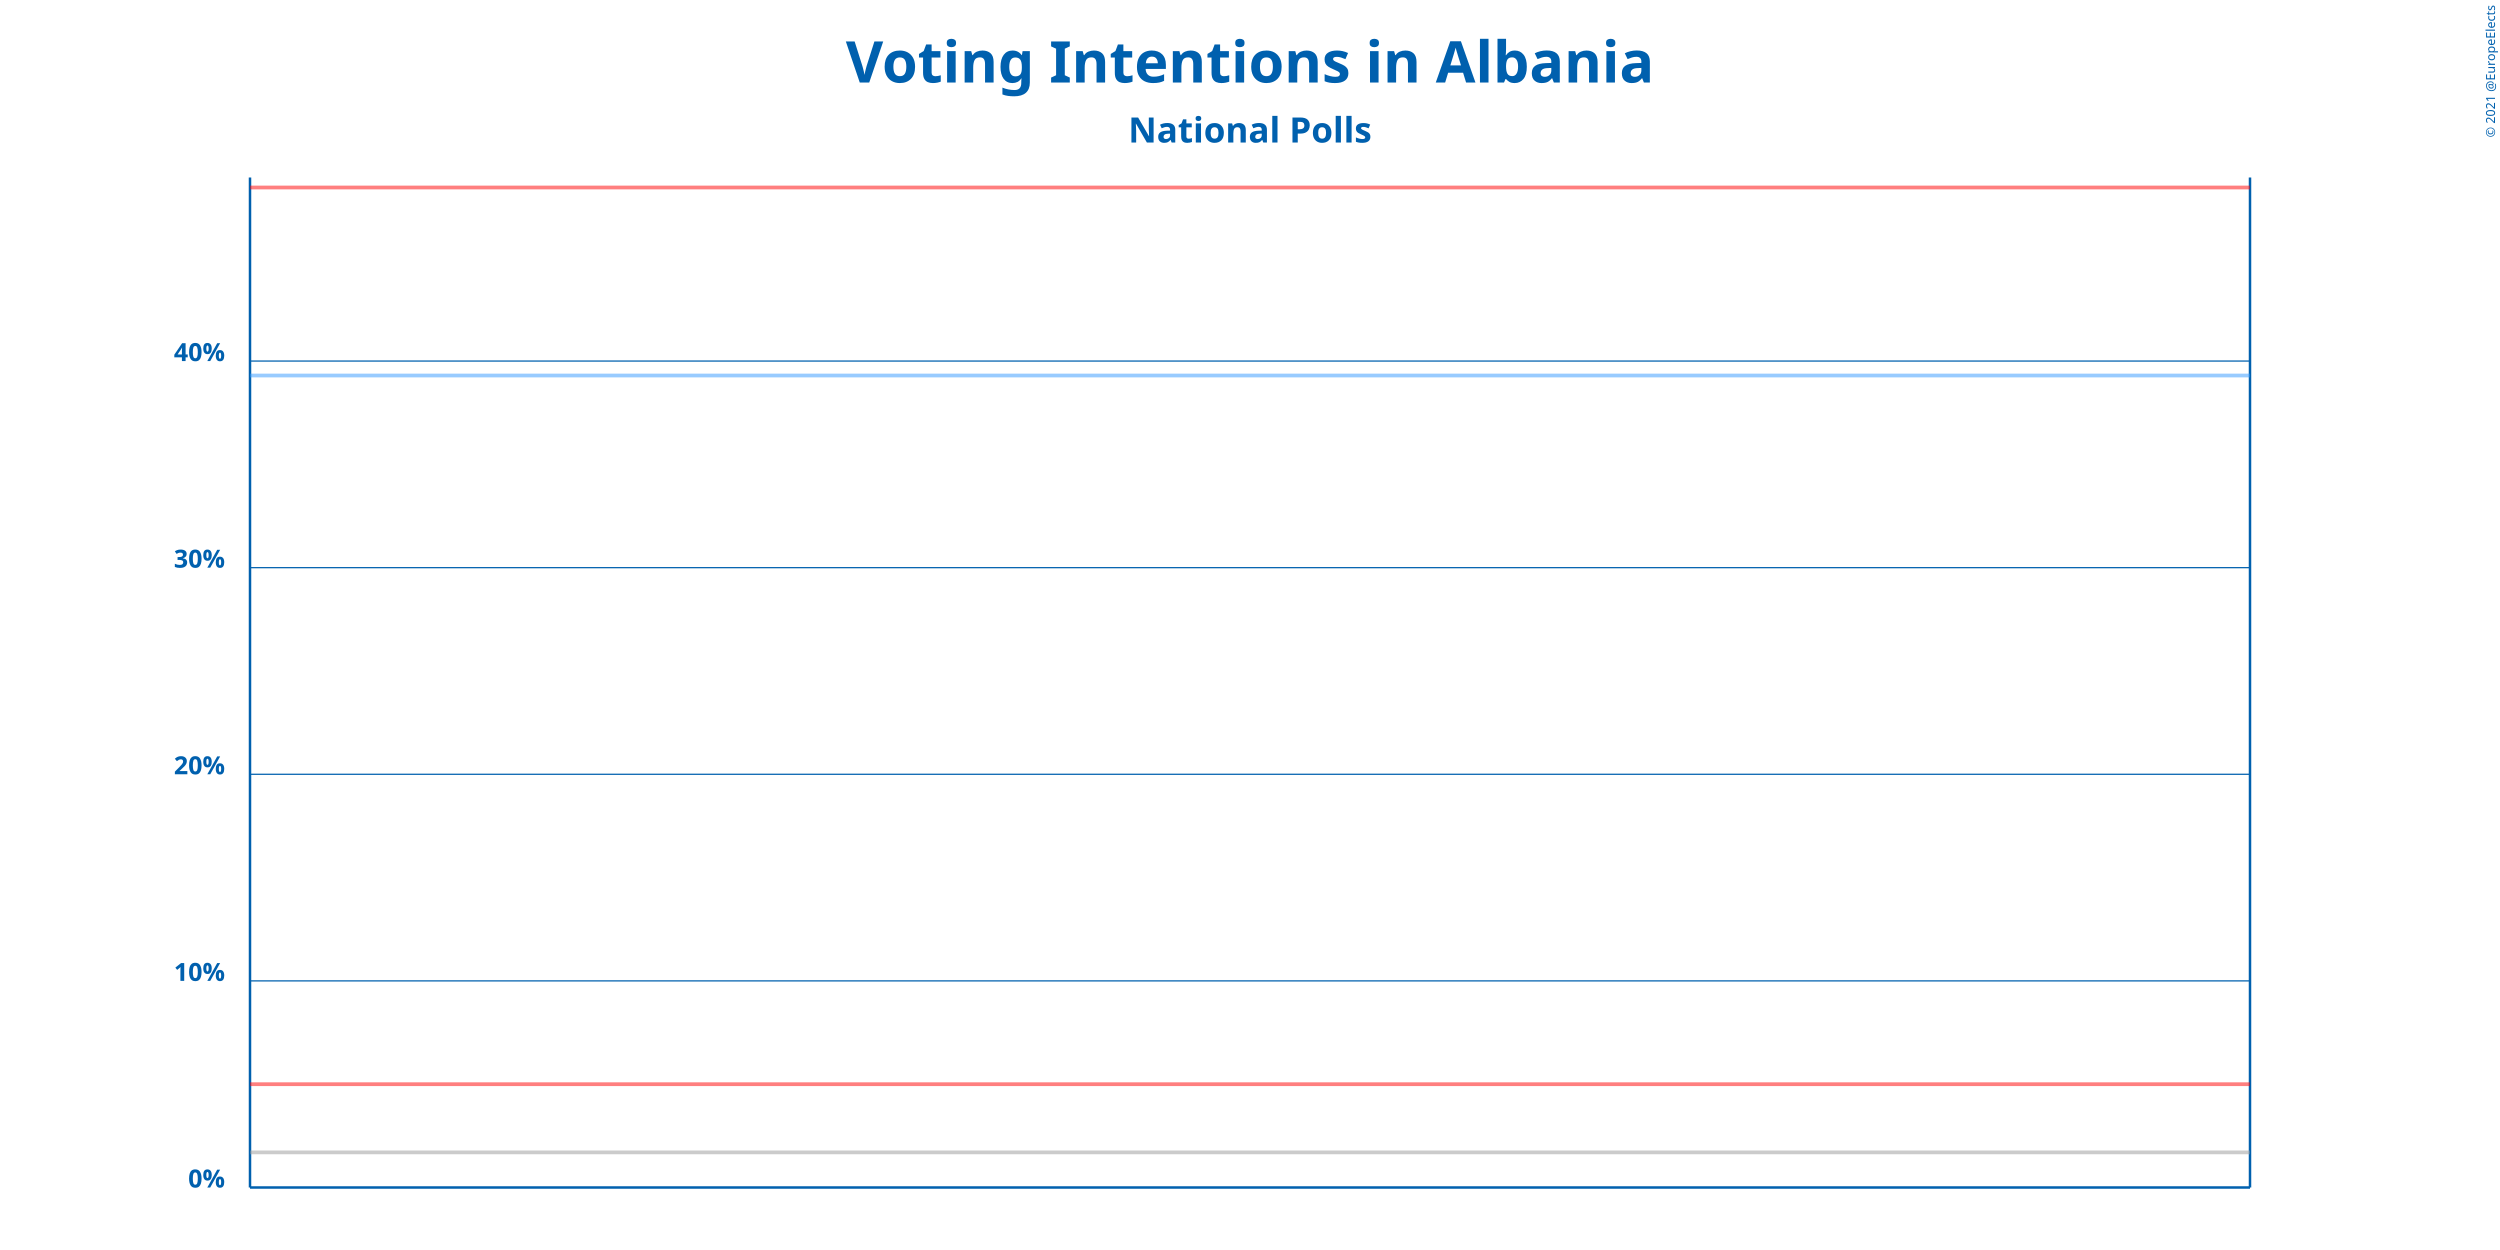
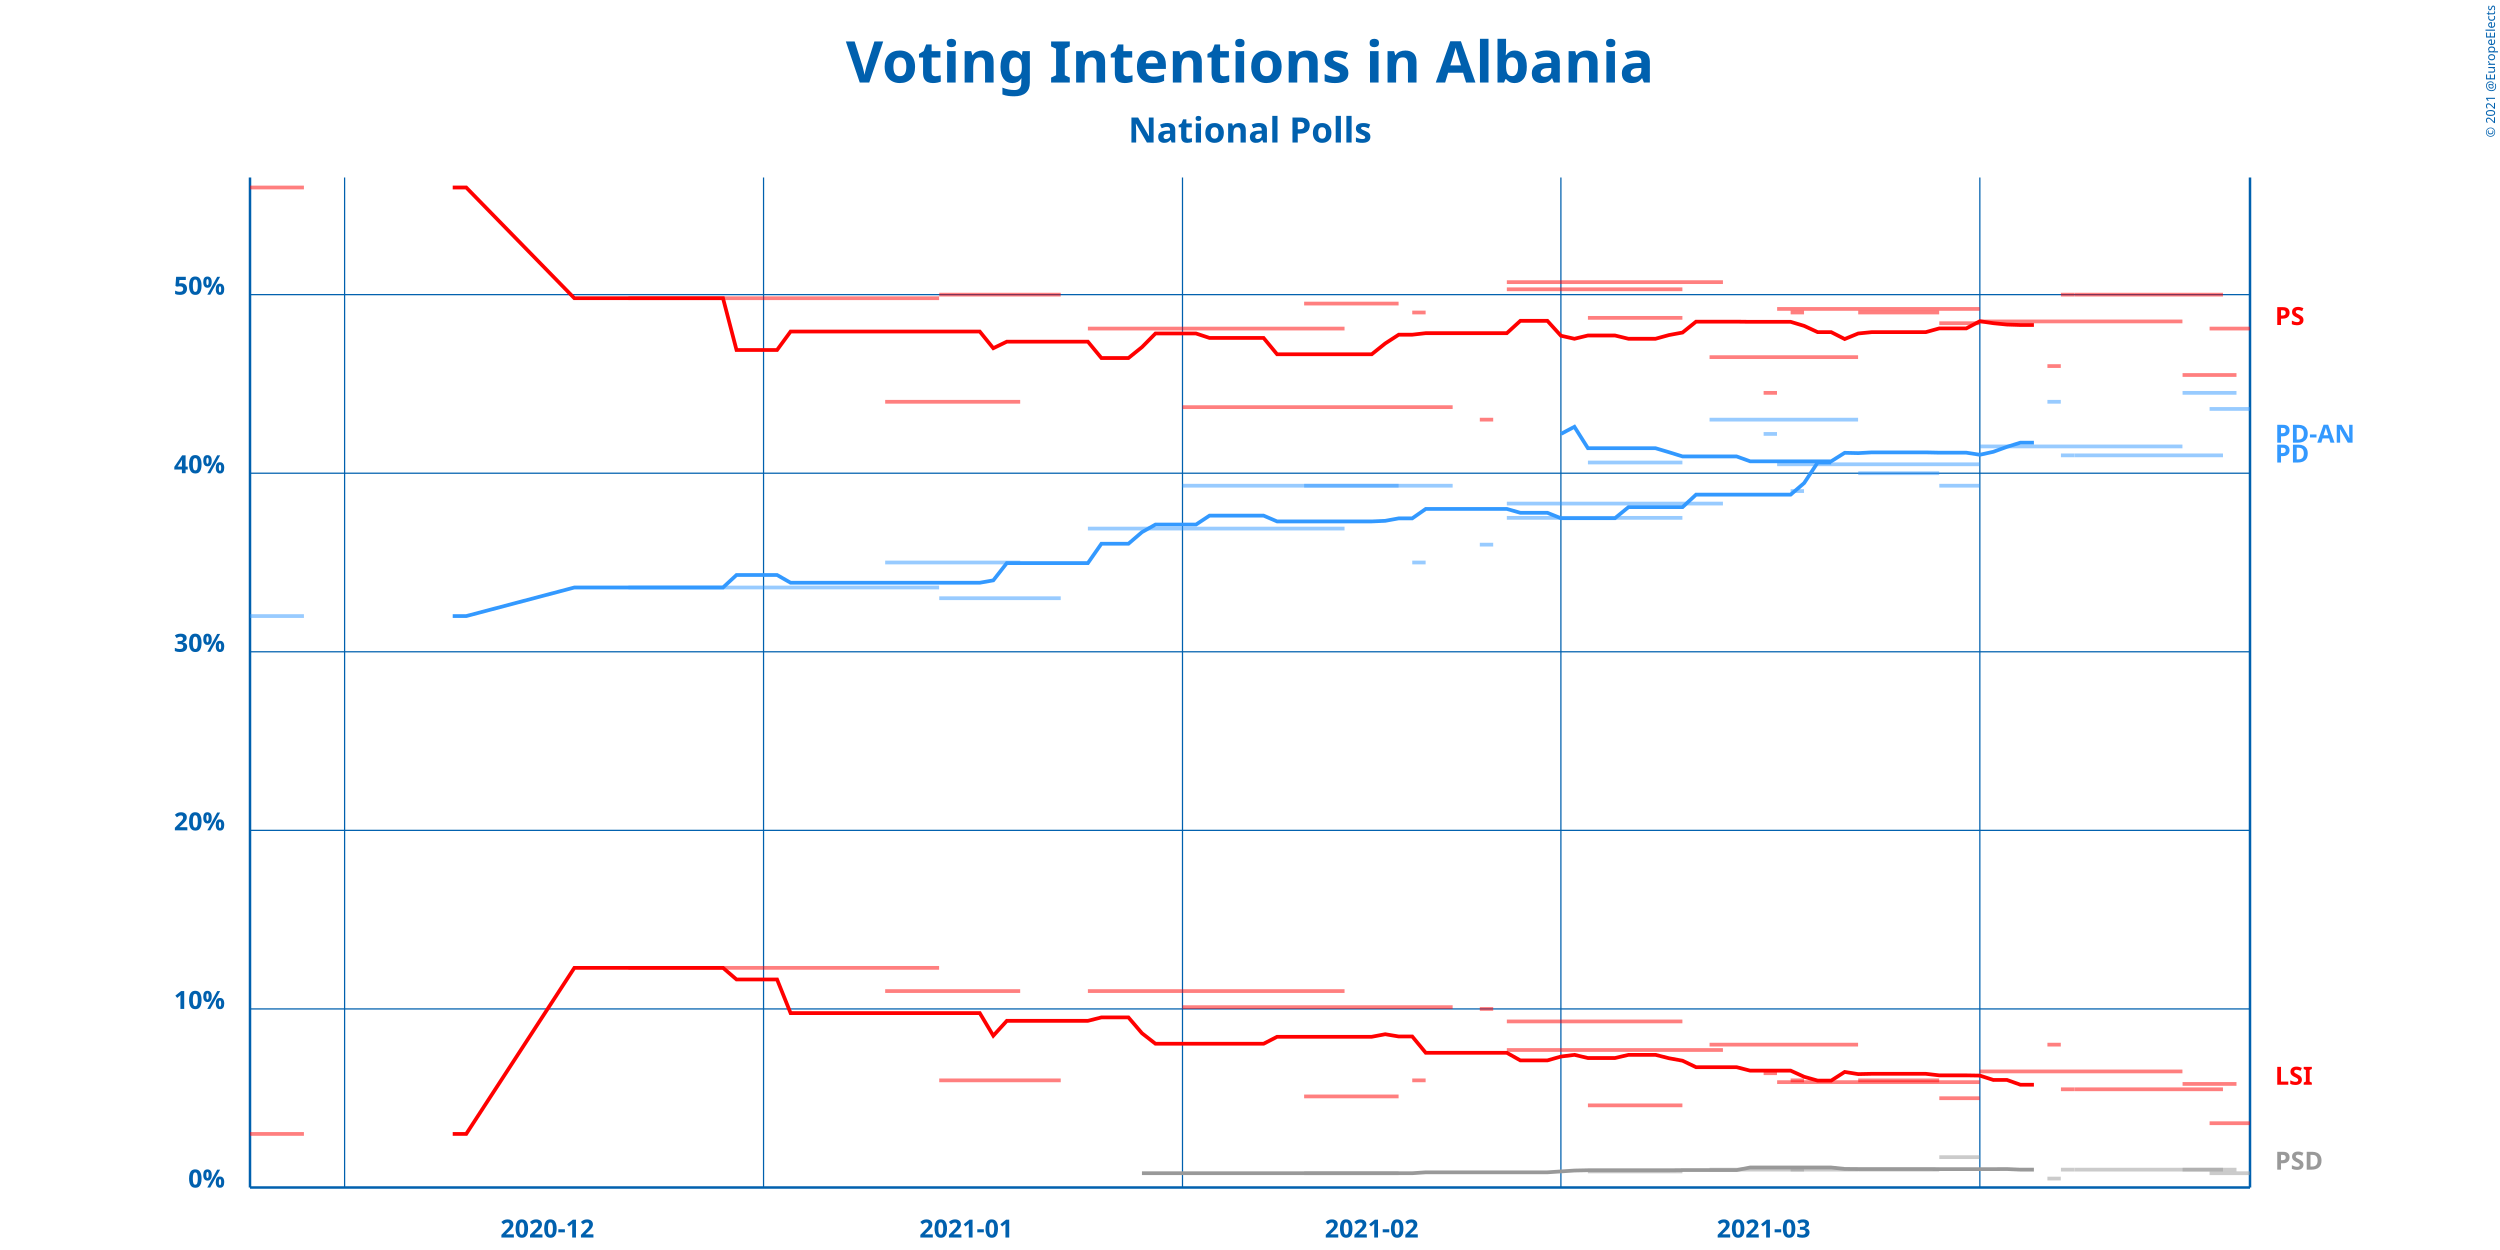
<svg HEIGHT="1000" WIDTH="2000">
  <rect fill="#FFFFFF" height="1000" stroke="none" width="2000" x="0" y="0" />
  <text fill="#0060AE" font-family="'Advent Pro'" font-size="46px" font-style="normal" font-weight="bold" text-align="center" text-anchor="middle" x="1000" y="66">Voting Intentions in Albania</text>
  <text fill="#0060AE" font-family="'Advent Pro'" font-size="28px" font-style="normal" font-weight="bold" text-align="center" text-anchor="middle" x="1000" y="114">National Polls</text>
  <text fill="#0060AE" font-family="'Advent Pro'" font-size="10px" font-style="normal" font-weight="normal" text-align="center" text-anchor="end" transform="rotate(270)" x="-4" y="1996">© 2021 @EuropeElects</text>
  <g>
    <g>
      <line stroke="#0060AE" stroke-width="2" x1="200.0" x2="1800.0" y1="950.0" y2="950.0" />
      <text fill="#0060AE" font-family="'Advent Pro'" font-size="20px" font-style="normal" font-weight="bold" text-align="center" text-anchor="end" x="180.0" y="950.0">0%</text>
      <line stroke="#0060AE" stroke-width="2" x1="200.0" x2="200.0" y1="950.0" y2="142.0" />
      <line stroke="#0060AE" stroke-width="2" x1="1800.0" x2="1800.0" y1="950.0" y2="142.0" />
-       <line stroke="#0060AE" stroke-width="1" x1="200.0" x2="1800.0" y1="784.711" y2="784.711" />
-       <text fill="#0060AE" font-family="'Advent Pro'" font-size="20px" font-style="normal" font-weight="bold" text-align="center" text-anchor="end" x="180.0" y="784.711">10%</text>
-       <line stroke="#0060AE" stroke-width="1" x1="200.0" x2="1800.0" y1="619.421" y2="619.421" />
-       <text fill="#0060AE" font-family="'Advent Pro'" font-size="20px" font-style="normal" font-weight="bold" text-align="center" text-anchor="end" x="180.0" y="619.421">20%</text>
-       <line stroke="#0060AE" stroke-width="1" x1="200.0" x2="1800.0" y1="454.132" y2="454.132" />
-       <text fill="#0060AE" font-family="'Advent Pro'" font-size="20px" font-style="normal" font-weight="bold" text-align="center" text-anchor="end" x="180.0" y="454.132">30%</text>
-       <line stroke="#0060AE" stroke-width="1" x1="200.0" x2="1800.0" y1="288.843" y2="288.843" />
-       <text fill="#0060AE" font-family="'Advent Pro'" font-size="20px" font-style="normal" font-weight="bold" text-align="center" text-anchor="end" x="180.0" y="288.843">40%</text>
+       <line stroke="#0060AE" stroke-width="1" x1="275.681" x2="275.681" y1="950.0" y2="142.0" />
+       <text fill="#0060AE" font-family="'Advent Pro'" font-size="20px" font-style="normal" font-weight="bold" text-align="center" text-anchor="middle" x="437.854" y="990.0">2020-12</text>
+       <line stroke="#0060AE" stroke-width="1" x1="610.839" x2="610.839" y1="950.0" y2="142.0" />
+       <text fill="#0060AE" font-family="'Advent Pro'" font-size="20px" font-style="normal" font-weight="bold" text-align="center" text-anchor="middle" x="773.012" y="990.0">2021-01</text>
+       <line stroke="#0060AE" stroke-width="1" x1="945.996" x2="945.996" y1="950.0" y2="142.0" />
+       <text fill="#0060AE" font-family="'Advent Pro'" font-size="20px" font-style="normal" font-weight="bold" text-align="center" text-anchor="middle" x="1097.358" y="990.0">2021-02</text>
+       <line stroke="#0060AE" stroke-width="1" x1="1248.72" x2="1248.72" y1="950.0" y2="142.0" />
+       <text fill="#0060AE" font-family="'Advent Pro'" font-size="20px" font-style="normal" font-weight="bold" text-align="center" text-anchor="middle" x="1410.893" y="990.0">2021-03</text>
+       <line stroke="#0060AE" stroke-width="1" x1="1583.877" x2="1583.877" y1="950.0" y2="142.0" />
+       <line stroke="#0060AE" stroke-width="1" x1="200.0" x2="1800.0" y1="807.143" y2="807.143" />
+       <text fill="#0060AE" font-family="'Advent Pro'" font-size="20px" font-style="normal" font-weight="bold" text-align="center" text-anchor="end" x="180.0" y="807.143">10%</text>
+       <line stroke="#0060AE" stroke-width="1" x1="200.0" x2="1800.0" y1="664.286" y2="664.286" />
+       <text fill="#0060AE" font-family="'Advent Pro'" font-size="20px" font-style="normal" font-weight="bold" text-align="center" text-anchor="end" x="180.0" y="664.286">20%</text>
+       <line stroke="#0060AE" stroke-width="1" x1="200.0" x2="1800.0" y1="521.429" y2="521.429" />
+       <text fill="#0060AE" font-family="'Advent Pro'" font-size="20px" font-style="normal" font-weight="bold" text-align="center" text-anchor="end" x="180.0" y="521.429">30%</text>
+       <line stroke="#0060AE" stroke-width="1" x1="200.0" x2="1800.0" y1="378.571" y2="378.571" />
+       <text fill="#0060AE" font-family="'Advent Pro'" font-size="20px" font-style="normal" font-weight="bold" text-align="center" text-anchor="end" x="180.0" y="378.571">40%</text>
+       <line stroke="#0060AE" stroke-width="1" x1="200.0" x2="1800.0" y1="235.714" y2="235.714" />
+       <text fill="#0060AE" font-family="'Advent Pro'" font-size="20px" font-style="normal" font-weight="bold" text-align="center" text-anchor="end" x="180.0" y="235.714">50%</text>
    </g>
    <g>
-       <line stroke="#FF0000" stroke-opacity="0.5" stroke-width="3" x1="200.0" x2="1800.0" y1="150.0" y2="150.0" />
-       <line stroke="#3399FF" stroke-opacity="0.5" stroke-width="3" x1="200.0" x2="1800.0" y1="300.413" y2="300.413" />
-       <line stroke="#FF0000" stroke-opacity="0.5" stroke-width="3" x1="200.0" x2="1800.0" y1="867.355" y2="867.355" />
-       <line stroke="#999999" stroke-opacity="0.5" stroke-width="3" x1="200.0" x2="1800.0" y1="921.901" y2="921.901" />
-       <line stroke-opacity="0.5" stroke-width="3" x1="200.0" x2="1800.0" y1="864.05" y2="864.05" />
+       <line stroke="#FF0000" stroke-opacity="0.5" stroke-width="3" x1="1767.673" x2="1800.0" y1="262.857" y2="262.857" />
+       <line stroke="#3399FF" stroke-opacity="0.5" stroke-width="3" x1="1767.673" x2="1800.0" y1="327.143" y2="327.143" />
+       <line stroke="#FF0000" stroke-opacity="0.5" stroke-width="3" x1="1767.673" x2="1800.0" y1="898.571" y2="898.571" />
+       <line stroke="#999999" stroke-opacity="0.5" stroke-width="3" x1="1767.673" x2="1800.0" y1="938.571" y2="938.571" />
+       <line stroke="#FF0000" stroke-opacity="0.5" stroke-width="3" x1="1746.05" x2="1789.188" y1="300.0" y2="300.0" />
+       <line stroke="#3399FF" stroke-opacity="0.5" stroke-width="3" x1="1746.05" x2="1789.188" y1="314.286" y2="314.286" />
+       <line stroke="#FF0000" stroke-opacity="0.5" stroke-width="3" x1="1746.05" x2="1789.188" y1="867.143" y2="867.143" />
+       <line stroke="#999999" stroke-opacity="0.5" stroke-width="3" x1="1746.05" x2="1789.188" y1="935.714" y2="935.714" />
+       <line stroke="#FF0000" stroke-opacity="0.5" stroke-width="3" x1="1659.558" x2="1778.377" y1="235.714" y2="235.714" />
+       <line stroke="#3399FF" stroke-opacity="0.5" stroke-width="3" x1="1659.558" x2="1778.377" y1="364.286" y2="364.286" />
+       <line stroke="#FF0000" stroke-opacity="0.5" stroke-width="3" x1="1659.558" x2="1778.377" y1="871.429" y2="871.429" />
+       <line stroke="#999999" stroke-opacity="0.5" stroke-width="3" x1="1659.558" x2="1778.377" y1="935.714" y2="935.714" />
+       <line stroke="#FF0000" stroke-opacity="0.5" stroke-width="3" x1="1583.877" x2="1745.942" y1="257.143" y2="257.143" />
+       <line stroke="#3399FF" stroke-opacity="0.5" stroke-width="3" x1="1583.877" x2="1745.942" y1="357.143" y2="357.143" />
+       <line stroke="#FF0000" stroke-opacity="0.5" stroke-width="3" x1="1583.877" x2="1745.942" y1="857.143" y2="857.143" />
+       <line stroke="#FF0000" stroke-opacity="0.5" stroke-width="3" x1="1648.747" x2="1659.45" y1="235.714" y2="235.714" />
+       <line stroke="#3399FF" stroke-opacity="0.5" stroke-width="3" x1="1648.747" x2="1659.45" y1="364.286" y2="364.286" />
+       <line stroke="#FF0000" stroke-opacity="0.5" stroke-width="3" x1="1648.747" x2="1659.45" y1="871.429" y2="871.429" />
+       <line stroke="#999999" stroke-opacity="0.5" stroke-width="3" x1="1648.747" x2="1659.45" y1="935.714" y2="935.714" />
+       <line stroke="#FF0000" stroke-opacity="0.5" stroke-width="3" x1="1637.935" x2="1648.638" y1="292.857" y2="292.857" />
+       <line stroke="#3399FF" stroke-opacity="0.5" stroke-width="3" x1="1637.935" x2="1648.638" y1="321.429" y2="321.429" />
+       <line stroke="#FF0000" stroke-opacity="0.5" stroke-width="3" x1="1637.935" x2="1648.638" y1="835.714" y2="835.714" />
+       <line stroke="#999999" stroke-opacity="0.5" stroke-width="3" x1="1637.935" x2="1648.638" y1="942.857" y2="942.857" />
+       <line stroke="#FF0000" stroke-opacity="0.5" stroke-width="3" x1="1551.443" x2="1583.769" y1="258.571" y2="258.571" />
+       <line stroke="#3399FF" stroke-opacity="0.5" stroke-width="3" x1="1551.443" x2="1583.769" y1="388.571" y2="388.571" />
+       <line stroke="#FF0000" stroke-opacity="0.5" stroke-width="3" x1="1551.443" x2="1583.769" y1="878.571" y2="878.571" />
+       <line stroke="#999999" stroke-opacity="0.5" stroke-width="3" x1="1551.443" x2="1583.769" y1="925.714" y2="925.714" />
+       <line stroke-opacity="0.5" stroke-width="3" x1="1551.443" x2="1583.769" y1="875.714" y2="875.714" />
+       <line stroke="#FF0000" stroke-opacity="0.5" stroke-width="3" x1="1421.704" x2="1583.769" y1="247.143" y2="247.143" />
+       <line stroke="#3399FF" stroke-opacity="0.5" stroke-width="3" x1="1421.704" x2="1583.769" y1="371.429" y2="371.429" />
+       <line stroke="#FF0000" stroke-opacity="0.5" stroke-width="3" x1="1421.704" x2="1583.769" y1="865.714" y2="865.714" />
+       <line stroke="#FF0000" stroke-opacity="0.5" stroke-width="3" x1="1486.573" x2="1551.335" y1="250.0" y2="250.0" />
+       <line stroke="#3399FF" stroke-opacity="0.5" stroke-width="3" x1="1486.573" x2="1551.335" y1="378.571" y2="378.571" />
+       <line stroke="#FF0000" stroke-opacity="0.5" stroke-width="3" x1="1486.573" x2="1551.335" y1="864.286" y2="864.286" />
+       <line stroke="#999999" stroke-opacity="0.5" stroke-width="3" x1="1486.573" x2="1551.335" y1="935.714" y2="935.714" />
+       <line stroke="#FF0000" stroke-opacity="0.5" stroke-width="3" x1="1367.646" x2="1486.465" y1="285.714" y2="285.714" />
+       <line stroke="#3399FF" stroke-opacity="0.5" stroke-width="3" x1="1367.646" x2="1486.465" y1="335.714" y2="335.714" />
+       <line stroke="#FF0000" stroke-opacity="0.5" stroke-width="3" x1="1367.646" x2="1486.465" y1="835.714" y2="835.714" />
+       <line stroke="#999999" stroke-opacity="0.5" stroke-width="3" x1="1367.646" x2="1486.465" y1="935.714" y2="935.714" />
+       <line stroke="#FF0000" stroke-opacity="0.5" stroke-width="3" x1="1432.516" x2="1443.219" y1="250.0" y2="250.0" />
+       <line stroke="#3399FF" stroke-opacity="0.5" stroke-width="3" x1="1432.516" x2="1443.219" y1="392.857" y2="392.857" />
+       <line stroke="#FF0000" stroke-opacity="0.5" stroke-width="3" x1="1432.516" x2="1443.219" y1="864.286" y2="864.286" />
+       <line stroke="#999999" stroke-opacity="0.5" stroke-width="3" x1="1432.516" x2="1443.219" y1="935.714" y2="935.714" />
+       <line stroke="#FF0000" stroke-opacity="0.5" stroke-width="3" x1="1410.893" x2="1421.596" y1="314.286" y2="314.286" />
+       <line stroke="#3399FF" stroke-opacity="0.5" stroke-width="3" x1="1410.893" x2="1421.596" y1="347.143" y2="347.143" />
+       <line stroke="#FF0000" stroke-opacity="0.5" stroke-width="3" x1="1410.893" x2="1421.596" y1="858.571" y2="858.571" />
+       <line stroke="#FF0000" stroke-opacity="0.5" stroke-width="3" x1="1205.473" x2="1378.35" y1="225.714" y2="225.714" />
+       <line stroke="#3399FF" stroke-opacity="0.5" stroke-width="3" x1="1205.473" x2="1378.35" y1="402.857" y2="402.857" />
+       <line stroke="#FF0000" stroke-opacity="0.5" stroke-width="3" x1="1205.473" x2="1378.35" y1="840.0" y2="840.0" />
+       <line stroke="#FF0000" stroke-opacity="0.5" stroke-width="3" x1="1270.343" x2="1345.915" y1="254.286" y2="254.286" />
+       <line stroke="#3399FF" stroke-opacity="0.5" stroke-width="3" x1="1270.343" x2="1345.915" y1="370.0" y2="370.0" />
+       <line stroke="#FF0000" stroke-opacity="0.5" stroke-width="3" x1="1270.343" x2="1345.915" y1="884.286" y2="884.286" />
+       <line stroke="#999999" stroke-opacity="0.5" stroke-width="3" x1="1270.343" x2="1345.915" y1="937.143" y2="937.143" />
+       <line stroke="#FF0000" stroke-opacity="0.5" stroke-width="3" x1="1205.473" x2="1345.915" y1="231.429" y2="231.429" />
+       <line stroke="#3399FF" stroke-opacity="0.5" stroke-width="3" x1="1205.473" x2="1345.915" y1="414.286" y2="414.286" />
+       <line stroke="#FF0000" stroke-opacity="0.5" stroke-width="3" x1="1205.473" x2="1345.915" y1="817.143" y2="817.143" />
+       <line stroke="#FF0000" stroke-opacity="0.5" stroke-width="3" x1="1183.85" x2="1194.554" y1="335.714" y2="335.714" />
+       <line stroke="#3399FF" stroke-opacity="0.5" stroke-width="3" x1="1183.85" x2="1194.554" y1="435.714" y2="435.714" />
+       <line stroke="#FF0000" stroke-opacity="0.5" stroke-width="3" x1="1183.85" x2="1194.554" y1="807.143" y2="807.143" />
+       <line stroke="#FF0000" stroke-opacity="0.5" stroke-width="3" x1="945.996" x2="1162.119" y1="325.714" y2="325.714" />
+       <line stroke="#3399FF" stroke-opacity="0.5" stroke-width="3" x1="945.996" x2="1162.119" y1="388.571" y2="388.571" />
+       <line stroke="#FF0000" stroke-opacity="0.5" stroke-width="3" x1="945.996" x2="1162.119" y1="805.714" y2="805.714" />
+       <line stroke="#FF0000" stroke-opacity="0.5" stroke-width="3" x1="1129.793" x2="1140.496" y1="250.0" y2="250.0" />
+       <line stroke="#3399FF" stroke-opacity="0.5" stroke-width="3" x1="1129.793" x2="1140.496" y1="450.0" y2="450.0" />
+       <line stroke="#FF0000" stroke-opacity="0.5" stroke-width="3" x1="1129.793" x2="1140.496" y1="864.286" y2="864.286" />
+       <line stroke="#FF0000" stroke-opacity="0.5" stroke-width="3" x1="1043.3" x2="1118.873" y1="242.857" y2="242.857" />
+       <line stroke="#3399FF" stroke-opacity="0.5" stroke-width="3" x1="1043.3" x2="1118.873" y1="388.571" y2="388.571" />
+       <line stroke="#FF0000" stroke-opacity="0.5" stroke-width="3" x1="1043.3" x2="1118.873" y1="877.143" y2="877.143" />
+       <line stroke="#999999" stroke-opacity="0.5" stroke-width="3" x1="1043.3" x2="1118.873" y1="938.571" y2="938.571" />
+       <line stroke="#FF0000" stroke-opacity="0.5" stroke-width="3" x1="870.316" x2="1075.627" y1="262.857" y2="262.857" />
+       <line stroke="#3399FF" stroke-opacity="0.5" stroke-width="3" x1="870.316" x2="1075.627" y1="422.857" y2="422.857" />
+       <line stroke="#FF0000" stroke-opacity="0.5" stroke-width="3" x1="870.316" x2="1075.627" y1="792.857" y2="792.857" />
+       <line stroke="#FF0000" stroke-opacity="0.5" stroke-width="3" x1="751.389" x2="848.584" y1="235.714" y2="235.714" />
+       <line stroke="#3399FF" stroke-opacity="0.5" stroke-width="3" x1="751.389" x2="848.584" y1="478.571" y2="478.571" />
+       <line stroke="#FF0000" stroke-opacity="0.5" stroke-width="3" x1="751.389" x2="848.584" y1="864.286" y2="864.286" />
+       <line stroke="#FF0000" stroke-opacity="0.5" stroke-width="3" x1="708.142" x2="816.15" y1="321.429" y2="321.429" />
+       <line stroke="#3399FF" stroke-opacity="0.5" stroke-width="3" x1="708.142" x2="816.15" y1="450.0" y2="450.0" />
+       <line stroke="#FF0000" stroke-opacity="0.5" stroke-width="3" x1="708.142" x2="816.15" y1="792.857" y2="792.857" />
+       <line stroke="#FF0000" stroke-opacity="0.5" stroke-width="3" x1="502.723" x2="751.28" y1="238.571" y2="238.571" />
+       <line stroke="#3399FF" stroke-opacity="0.5" stroke-width="3" x1="502.723" x2="751.28" y1="470.0" y2="470.0" />
+       <line stroke="#FF0000" stroke-opacity="0.5" stroke-width="3" x1="502.723" x2="751.28" y1="774.286" y2="774.286" />
+       <line stroke="#FF0000" stroke-opacity="0.5" stroke-width="3" x1="200.0" x2="243.138" y1="150.0" y2="150.0" />
+       <line stroke="#3399FF" stroke-opacity="0.5" stroke-width="3" x1="200.0" x2="243.138" y1="492.857" y2="492.857" />
+       <line stroke="#FF0000" stroke-opacity="0.5" stroke-width="3" x1="200.0" x2="243.138" y1="907.143" y2="907.143" />
    </g>
-     <g />
+     <g>
+       <polyline fill="none" points="362.173,150.0 372.985,150.0        459.477,238.571 470.289,238.571 481.1,238.571 491.912,238.571 502.723,238.571 513.535,238.571 524.346,238.571 535.158,238.571 545.969,238.571 556.781,238.571 567.592,238.571 578.404,238.571 589.215,280.0 600.027,280.0 610.839,280.0 621.65,280.0 632.462,265.238 643.273,265.238 654.085,265.238 664.896,265.238 675.708,265.238 686.519,265.238 697.331,265.238 708.142,265.238 718.954,265.238 729.766,265.238 740.577,265.238 751.389,265.238 762.2,265.238 773.012,265.238 783.823,265.238 794.635,278.571 805.446,273.333 816.258,273.333 827.069,273.333 837.881,273.333 848.692,273.333 859.504,273.333 870.316,273.333 881.127,286.429 891.939,286.429 902.75,286.429 913.562,277.714 924.373,266.786 935.185,266.786 945.996,266.786 956.808,266.786 967.619,270.357 978.431,270.357 989.243,270.357 1000.054,270.357 1010.866,270.357 1021.677,283.429 1032.489,283.429 1043.3,283.429 1054.112,283.429 1064.923,283.429 1075.735,283.429 1086.546,283.429 1097.358,283.429 1108.169,274.762 1118.981,267.755 1129.793,267.755 1140.604,266.531 1151.416,266.531 1162.227,266.531 1173.039,266.531 1183.85,266.531 1194.662,266.531 1205.473,266.531 1216.285,256.667 1227.096,256.667 1237.908,256.667 1248.72,268.571 1259.531,271.02 1270.343,268.393 1281.154,268.393 1291.966,268.393 1302.777,271.02 1313.589,271.02 1324.4,271.02 1335.212,268.036 1346.023,266.032 1356.835,257.321 1367.646,257.321 1378.458,257.321 1389.27,257.321 1400.081,257.46 1410.893,257.46 1421.704,257.46 1432.516,257.46 1443.327,260.714 1454.139,265.714 1464.95,265.714 1475.762,271.224 1486.573,266.786 1497.385,265.714 1508.196,265.714 1519.008,265.714 1529.82,265.714 1540.631,265.714 1551.443,262.714 1562.254,262.714 1573.066,262.714 1583.877,256.984 1594.689,258.571 1605.5,259.643 1616.312,260.0 1627.123,260.0" stroke="#FF0000" stroke-width="3" />
+       <text fill="#FF0000" font-family="'Advent Pro'" font-size="20px" font-style="normal" font-weight="bold" text-align="center" text-anchor="start" x="1820.0" y="260.0">PS</text>
+       <polyline fill="none" points="362.173,492.857 372.985,492.857        459.477,470.0 470.289,470.0 481.1,470.0 491.912,470.0 502.723,470.0 513.535,470.0 524.346,470.0 535.158,470.0 545.969,470.0 556.781,470.0 567.592,470.0 578.404,470.0 589.215,460 600.027,460 610.839,460 621.65,460 632.462,466.19 643.273,466.19 654.085,466.19 664.896,466.19 675.708,466.19 686.519,466.19 697.331,466.19 708.142,466.19 718.954,466.19 729.766,466.19 740.577,466.19 751.389,466.19 762.2,466.19 773.012,466.19 783.823,466.19 794.635,464.286 805.446,450.476 816.258,450.476 827.069,450.476 837.881,450.476 848.692,450.476 859.504,450.476 870.316,450.476 881.127,435 891.939,435 902.75,435 913.562,425.714 924.373,419.643 935.185,419.643 945.996,419.643 956.808,419.643 967.619,412.5 978.431,412.5 989.243,412.5 1000.054,412.5 1010.866,412.5 1021.677,417.143 1032.489,417.143 1043.3,417.143 1054.112,417.143 1064.923,417.143 1075.735,417.143 1086.546,417.143 1097.358,417.143 1108.169,416.667 1118.981,414.694 1129.793,414.694 1140.604,407.143 1151.416,407.143 1162.227,407.143 1173.039,407.143 1183.85,407.143 1194.662,407.143 1205.473,407.143 1216.285,410.238 1227.096,410.238 1237.908,410.238 1248.72,414.571 1259.531,414.571 1270.343,414.571 1281.154,414.571 1291.966,414.571 1302.777,405.714 1313.589,405.714 1324.4,405.714 1335.212,405.714 1346.023,405.714 1356.835,395.714 1367.646,395.714 1378.458,395.714 1389.27,395.714 1400.081,395.714 1410.893,395.714 1421.704,395.714 1432.516,395.714 1443.327,386.429 1454.139,370.0 1464.95,370.0" stroke="#3399FF" stroke-width="3" />
+       <text fill="#3399FF" font-family="'Advent Pro'" font-size="20px" font-style="normal" font-weight="bold" text-align="center" text-anchor="start" x="1820.0" y="370.0">PD</text>
+       <polyline fill="none" points="                                                                                  1248.72,347.143 1259.531,341.429 1270.343,358.571 1281.154,358.571 1291.966,358.571 1302.777,358.571 1313.589,358.571 1324.4,358.571 1335.212,361.786 1346.023,365.143 1356.835,365.143 1367.646,365.143 1378.458,365.143 1389.27,365.143 1400.081,369.048 1410.893,369.048 1421.704,369.048 1432.516,369.048 1443.327,369.048 1454.139,369.048 1464.95,369.048 1475.762,362.245 1486.573,362.5 1497.385,361.905 1508.196,361.905 1519.008,361.905 1529.82,361.905 1540.631,361.905 1551.443,362.143 1562.254,362.143 1573.066,362.143 1583.877,363.81 1594.689,361.429 1605.5,357.5 1616.312,354.127 1627.123,354.127" stroke="#3399FF" stroke-width="3" />
+       <text fill="#3399FF" font-family="'Advent Pro'" font-size="20px" font-style="normal" font-weight="bold" text-align="center" text-anchor="start" x="1820.0" y="354.127">PD-AN</text>
+       <polyline fill="none" points="362.173,907.143 372.985,907.143        459.477,774.286 470.289,774.286 481.1,774.286 491.912,774.286 502.723,774.286 513.535,774.286 524.346,774.286 535.158,774.286 545.969,774.286 556.781,774.286 567.592,774.286 578.404,774.286 589.215,783.571 600.027,783.571 610.839,783.571 621.65,783.571 632.462,810.476 643.273,810.476 654.085,810.476 664.896,810.476 675.708,810.476 686.519,810.476 697.331,810.476 708.142,810.476 718.954,810.476 729.766,810.476 740.577,810.476 751.389,810.476 762.2,810.476 773.012,810.476 783.823,810.476 794.635,828.571 805.446,816.667 816.258,816.667 827.069,816.667 837.881,816.667 848.692,816.667 859.504,816.667 870.316,816.667 881.127,813.929 891.939,813.929 902.75,813.929 913.562,826.571 924.373,835.0 935.185,835.0 945.996,835.0 956.808,835.0 967.619,835.0 978.431,835.0 989.243,835.0 1000.054,835.0 1010.866,835.0 1021.677,829.429 1032.489,829.429 1043.3,829.429 1054.112,829.429 1064.923,829.429 1075.735,829.429 1086.546,829.429 1097.358,829.429 1108.169,827.381 1118.981,829.184 1129.793,829.184 1140.604,842.245 1151.416,842.245 1162.227,842.245 1173.039,842.245 1183.85,842.245 1194.662,842.245 1205.473,842.245 1216.285,848.333 1227.096,848.333 1237.908,848.333 1248.72,845.238 1259.531,843.878 1270.343,846.429 1281.154,846.429 1291.966,846.429 1302.777,843.878 1313.589,843.878 1324.4,843.878 1335.212,846.607 1346.023,848.571 1356.835,853.75 1367.646,853.75 1378.458,853.75 1389.27,853.75 1400.081,856.508 1410.893,856.508 1421.704,856.508 1432.516,856.508 1443.327,861.429 1454.139,864.49 1464.95,864.49 1475.762,857.551 1486.573,859.286 1497.385,859.048 1508.196,859.048 1519.008,859.048 1529.82,859.048 1540.631,859.048 1551.443,860.286 1562.254,860.286 1573.066,860.286 1583.877,860.476 1594.689,863.968 1605.5,863.929 1616.312,867.778 1627.123,867.778" stroke="#FF0000" stroke-width="3" />
+       <text fill="#FF0000" font-family="'Advent Pro'" font-size="20px" font-style="normal" font-weight="bold" text-align="center" text-anchor="start" x="1820.0" y="867.778">LSI</text>
+       <polyline fill="none" points="                                                   913.562,938.571 924.373,938.571 935.185,938.571 945.996,938.571 956.808,938.571 967.619,938.571 978.431,938.571 989.243,938.571 1000.054,938.571 1010.866,938.571 1021.677,938.571 1032.489,938.571 1043.3,938.571 1054.112,938.571 1064.923,938.571 1075.735,938.571 1086.546,938.571 1097.358,938.571 1108.169,938.571 1118.981,938.571 1129.793,938.571 1140.604,937.857 1151.416,937.857 1162.227,937.857 1173.039,937.857 1183.85,937.857 1194.662,937.857 1205.473,937.857 1216.285,937.857 1227.096,937.857 1237.908,937.857 1248.72,937.143 1259.531,936.429 1270.343,936.19 1281.154,936.19 1291.966,936.19 1302.777,936.19 1313.589,936.19 1324.4,936.19 1335.212,936.19 1346.023,936.071 1356.835,936.071 1367.646,936.071 1378.458,936.071 1389.27,936.071 1400.081,934.0 1410.893,934.0 1421.704,934.0 1432.516,934.0 1443.327,934.0 1454.139,934.0 1464.95,934.0 1475.762,935.143 1486.573,935.238 1497.385,935.238 1508.196,935.238 1519.008,935.238 1529.82,935.238 1540.631,935.238 1551.443,935.306 1562.254,935.306 1573.066,935.306 1583.877,935.306 1594.689,935.306 1605.5,935.238 1616.312,935.714 1627.123,935.714" stroke="#999999" stroke-width="3" />
+       <text fill="#999999" font-family="'Advent Pro'" font-size="20px" font-style="normal" font-weight="bold" text-align="center" text-anchor="start" x="1820.0" y="935.714">PSD</text>
+     </g>
  </g>
</svg>
